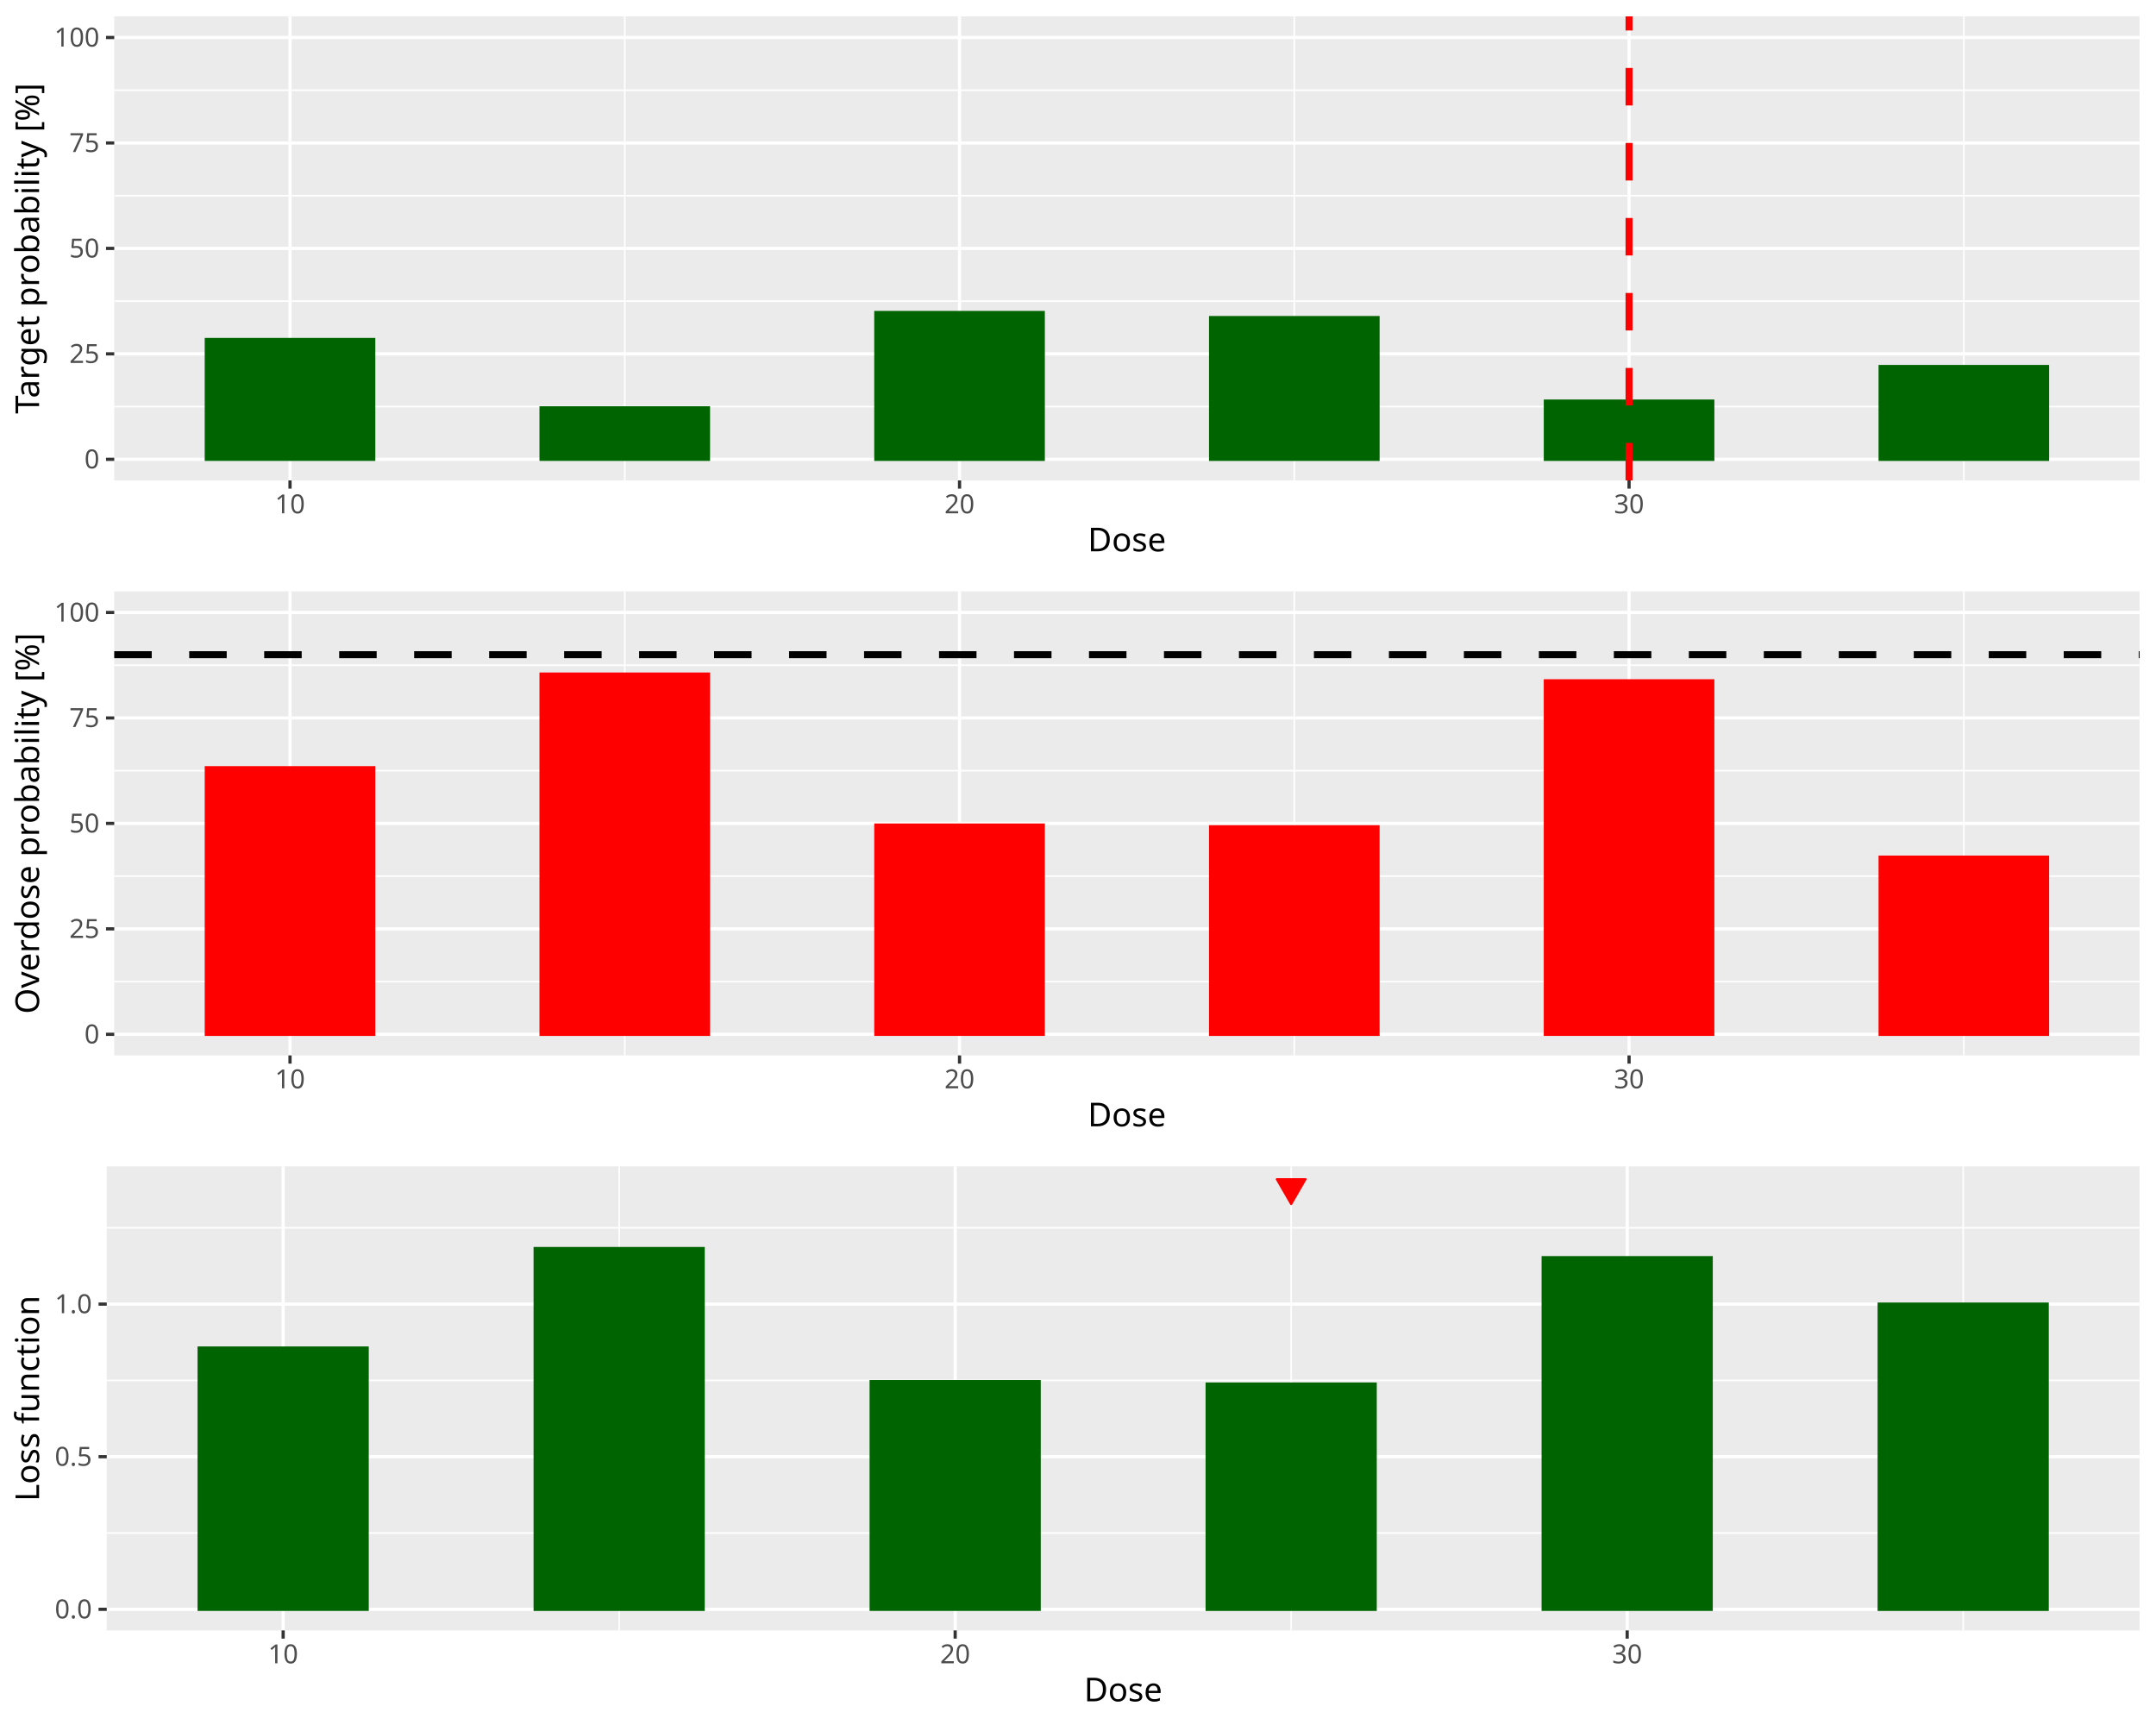
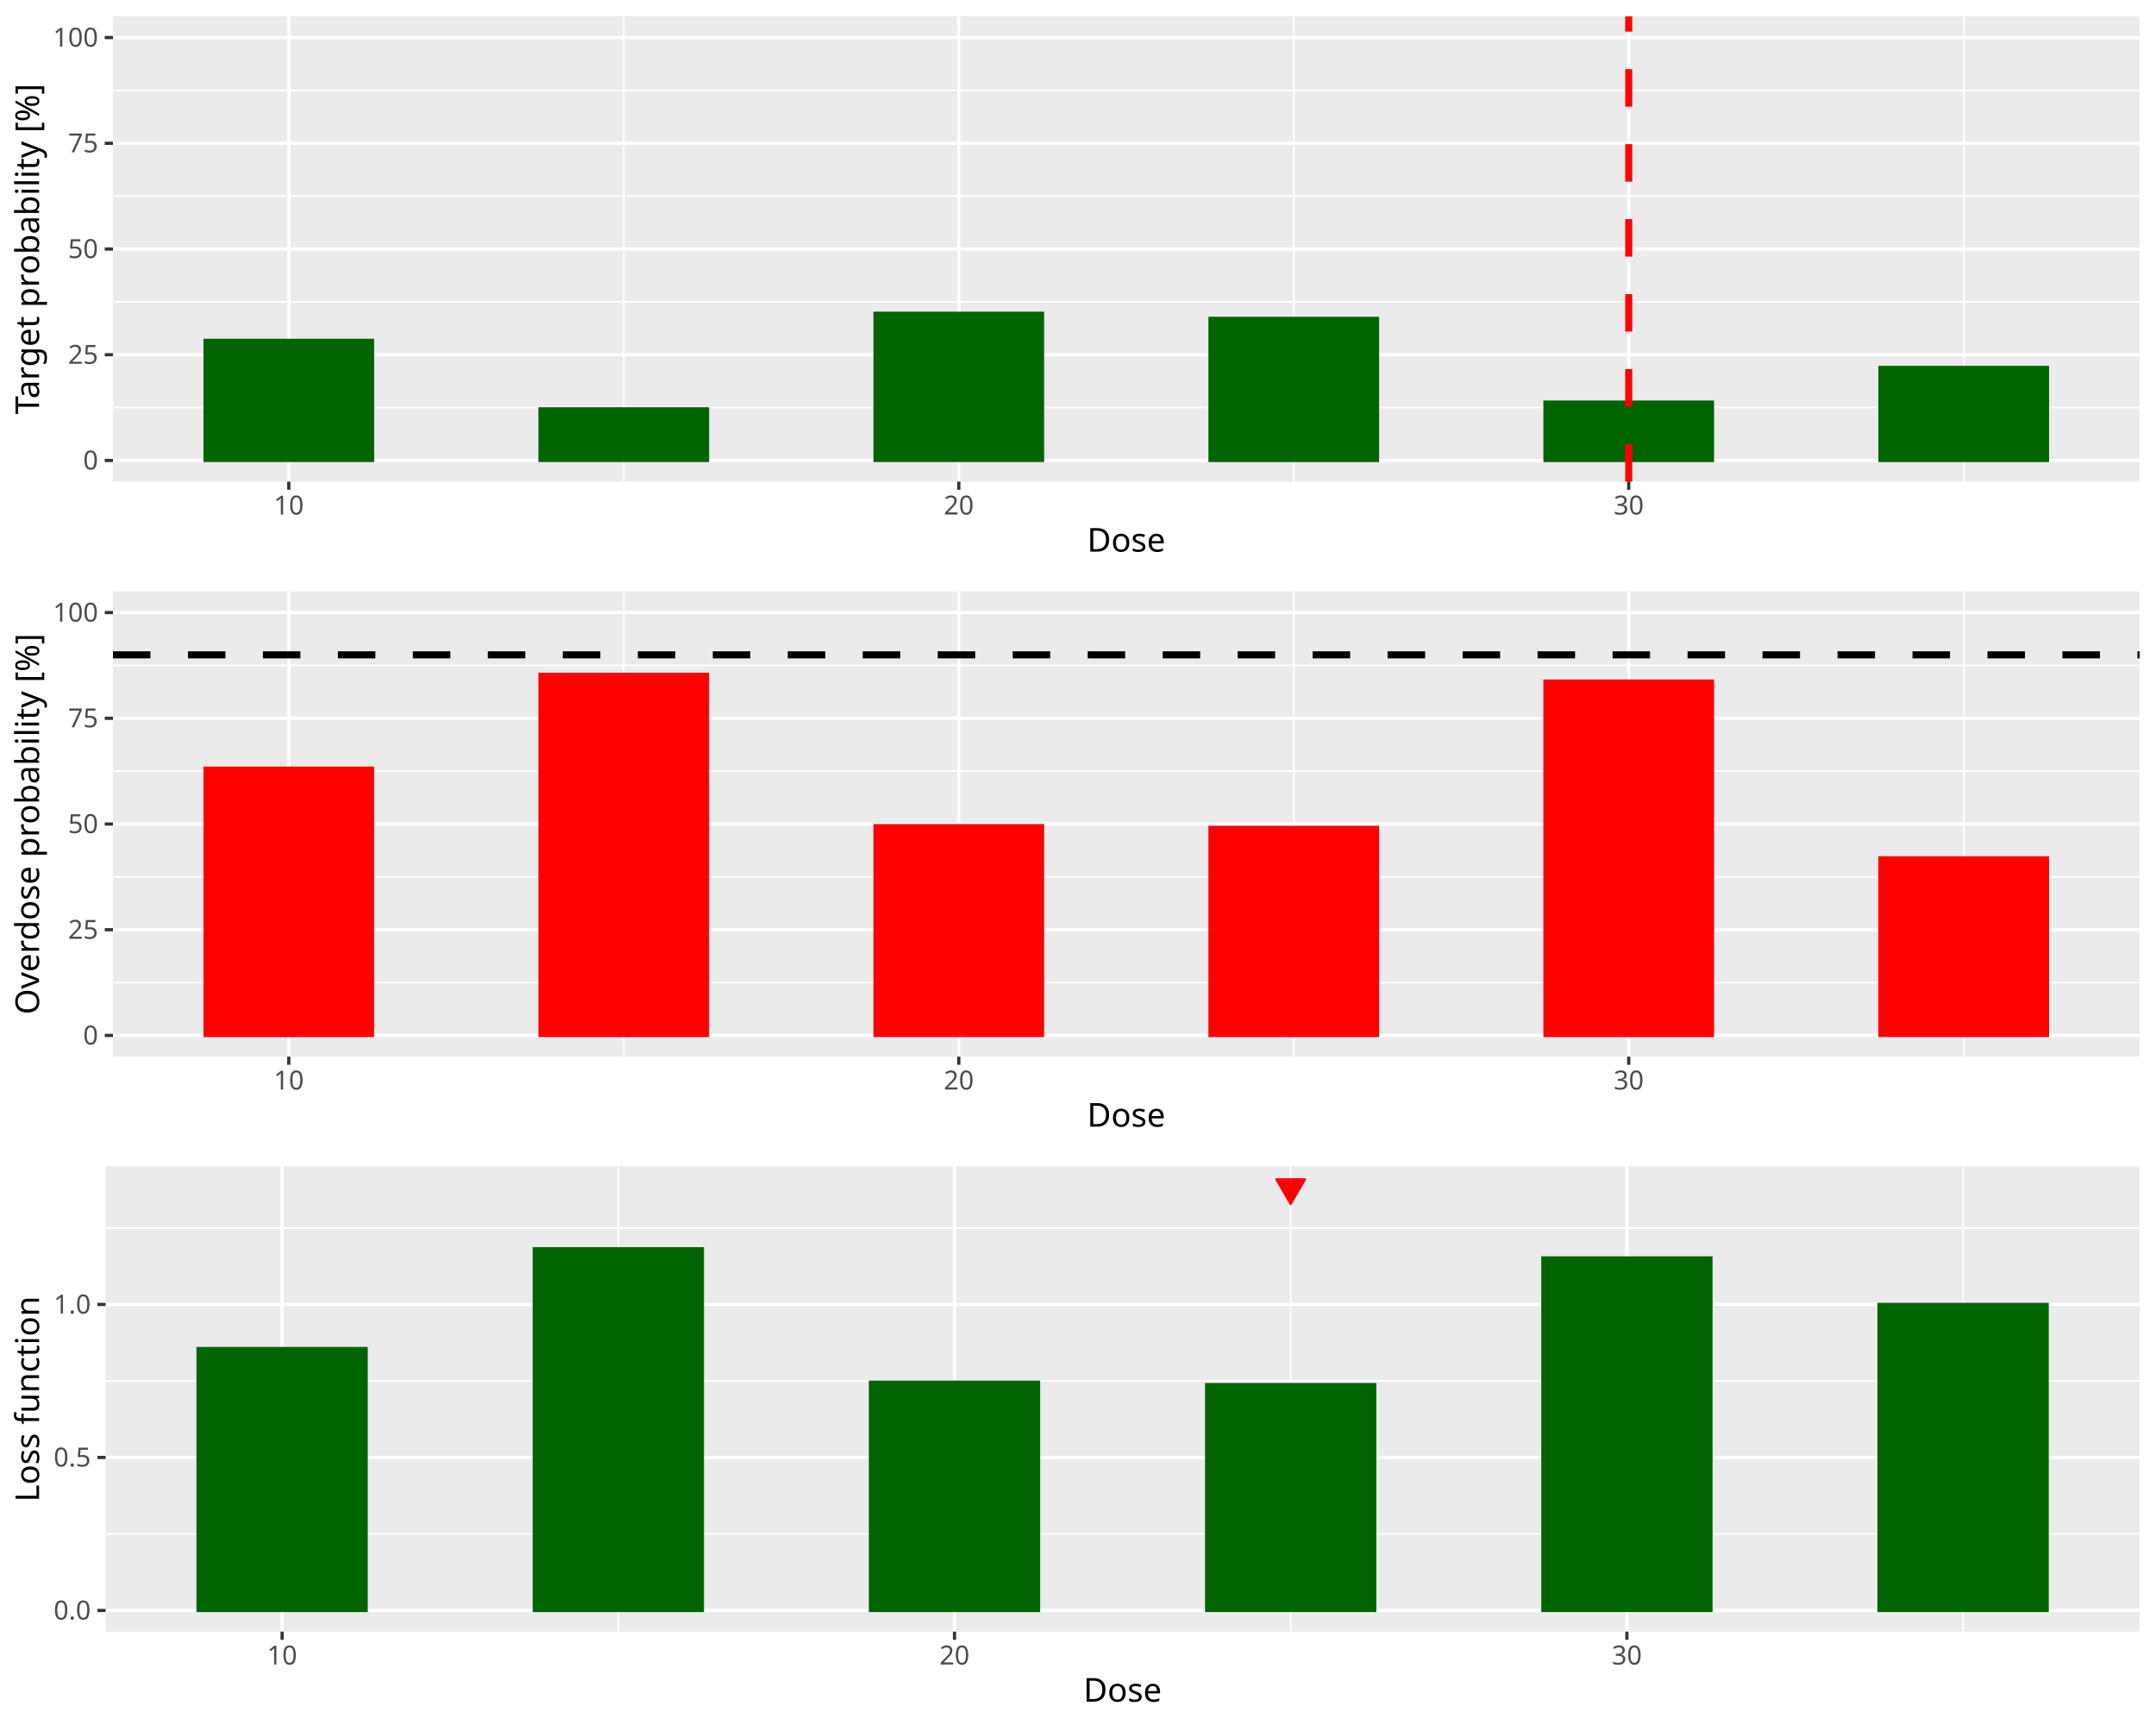
<svg xmlns="http://www.w3.org/2000/svg" class="svglite" data-engine-version="2.0" width="720.00pt" height="576.00pt" viewBox="0 0 720.00 576.00">
  <defs>
    <style type="text/css">
    .svglite line, .svglite polyline, .svglite polygon, .svglite path, .svglite rect, .svglite circle {
      fill: none;
      stroke: #000000;
      stroke-linecap: round;
      stroke-linejoin: round;
      stroke-miterlimit: 10.00;
    }
  </style>
  </defs>
  <rect width="100%" height="100%" style="stroke: none; fill: #FFFFFF;" />
  <defs>
    <clipPath id="cpMC4wMHw3MjAuMDB8MC4wMHw1NzYuMDA=">
      <rect x="0.00" y="0.00" width="720.00" height="576.00" />
    </clipPath>
  </defs>
  <g clip-path="url(#cpMC4wMHw3MjAuMDB8MC4wMHw1NzYuMDA=)">
</g>
  <defs>
    <clipPath id="cpMC4wMHw3MjAuMDB8MC4wMHwxOTIuMDA=">
-       <rect x="0" y="0.00" width="720.00" height="192.00" />
+       <rect x="0.00" y="0.00" width="720.00" height="192.00" />
    </clipPath>
  </defs>
  <g clip-path="url(#cpMC4wMHw3MjAuMDB8MC4wMHwxOTIuMDA=)">
-     <rect x="0" y="0" width="720.00" height="192.00" style="stroke-width: 1.07; stroke: #FFFFFF; fill: #FFFFFF;" />
+     <rect x="0.00" y="0" width="720.00" height="192.00" style="stroke-width: 1.07; stroke: #FFFFFF; fill: #FFFFFF;" />
  </g>
  <g clip-path="url(#cpMC4wMHw3MjAuMDB8MC4wMHw1NzYuMDA=)">
</g>
  <defs>
-     <clipPath id="cpMzguMTV8NzE0LjUyfDUuNDh8MTYwLjQy">
-       <rect x="38.15" y="5.48" width="676.37" height="154.94" />
+     <clipPath id="cpMzcuNzJ8NzE0LjUyfDUuNDh8MTYwLjgx">
+       <rect x="37.72" y="5.48" width="676.80" height="155.33" />
    </clipPath>
  </defs>
-   <g clip-path="url(#cpMzguMTV8NzE0LjUyfDUuNDh8MTYwLjQy)">
-     <rect x="38.15" y="5.48" width="676.37" height="154.94" style="stroke-width: 1.07; stroke: none; fill: #EBEBEB;" />
-     <polyline points="38.15,135.77 714.52,135.77 " style="stroke-width: 0.53; stroke: #FFFFFF; stroke-linecap: butt;" />
-     <polyline points="38.15,100.55 714.52,100.55 " style="stroke-width: 0.53; stroke: #FFFFFF; stroke-linecap: butt;" />
-     <polyline points="38.15,65.34 714.52,65.34 " style="stroke-width: 0.53; stroke: #FFFFFF; stroke-linecap: butt;" />
-     <polyline points="38.15,30.13 714.52,30.13 " style="stroke-width: 0.53; stroke: #FFFFFF; stroke-linecap: butt;" />
-     <polyline points="208.64,160.42 208.64,5.48 " style="stroke-width: 0.53; stroke: #FFFFFF; stroke-linecap: butt;" />
-     <polyline points="432.23,160.42 432.23,5.48 " style="stroke-width: 0.53; stroke: #FFFFFF; stroke-linecap: butt;" />
-     <polyline points="655.83,160.42 655.83,5.48 " style="stroke-width: 0.53; stroke: #FFFFFF; stroke-linecap: butt;" />
-     <polyline points="38.15,153.37 714.52,153.37 " style="stroke-width: 1.07; stroke: #FFFFFF; stroke-linecap: butt;" />
-     <polyline points="38.15,118.16 714.52,118.16 " style="stroke-width: 1.07; stroke: #FFFFFF; stroke-linecap: butt;" />
-     <polyline points="38.15,82.95 714.52,82.95 " style="stroke-width: 1.07; stroke: #FFFFFF; stroke-linecap: butt;" />
-     <polyline points="38.15,47.74 714.52,47.74 " style="stroke-width: 1.07; stroke: #FFFFFF; stroke-linecap: butt;" />
-     <polyline points="38.15,12.52 714.52,12.52 " style="stroke-width: 1.07; stroke: #FFFFFF; stroke-linecap: butt;" />
-     <polyline points="96.85,160.42 96.85,5.48 " style="stroke-width: 1.07; stroke: #FFFFFF; stroke-linecap: butt;" />
-     <polyline points="320.44,160.42 320.44,5.48 " style="stroke-width: 1.07; stroke: #FFFFFF; stroke-linecap: butt;" />
-     <polyline points="544.03,160.42 544.03,5.48 " style="stroke-width: 1.07; stroke: #FFFFFF; stroke-linecap: butt;" />
-     <rect x="68.90" y="113.37" width="55.90" height="40.00" style="stroke-width: 1.07; stroke: #006400; stroke-linecap: butt; stroke-linejoin: miter; fill: #006400;" />
-     <rect x="180.69" y="136.19" width="55.90" height="17.18" style="stroke-width: 1.07; stroke: #006400; stroke-linecap: butt; stroke-linejoin: miter; fill: #006400;" />
-     <rect x="292.49" y="104.36" width="55.90" height="49.02" style="stroke-width: 1.07; stroke: #006400; stroke-linecap: butt; stroke-linejoin: miter; fill: #006400;" />
-     <rect x="404.29" y="106.05" width="55.90" height="47.33" style="stroke-width: 1.07; stroke: #006400; stroke-linecap: butt; stroke-linejoin: miter; fill: #006400;" />
-     <rect x="516.08" y="133.94" width="55.90" height="19.44" style="stroke-width: 1.07; stroke: #006400; stroke-linecap: butt; stroke-linejoin: miter; fill: #006400;" />
-     <rect x="627.88" y="122.39" width="55.90" height="30.99" style="stroke-width: 1.07; stroke: #006400; stroke-linecap: butt; stroke-linejoin: miter; fill: #006400;" />
-     <line x1="544.03" y1="160.42" x2="544.03" y2="5.48" style="stroke-width: 2.35; stroke: #FF0000; stroke-dasharray: 12.52,12.52; stroke-linecap: butt;" />
+   <g clip-path="url(#cpMzcuNzJ8NzE0LjUyfDUuNDh8MTYwLjgx)">
+     <rect x="37.72" y="5.48" width="676.80" height="155.33" style="stroke-width: 1.07; stroke: none; fill: #EBEBEB;" />
+     <polyline points="37.72,136.10 714.52,136.10 " style="stroke-width: 0.53; stroke: #FFFFFF; stroke-linecap: butt;" />
+     <polyline points="37.72,100.80 714.52,100.80 " style="stroke-width: 0.53; stroke: #FFFFFF; stroke-linecap: butt;" />
+     <polyline points="37.72,65.49 714.52,65.49 " style="stroke-width: 0.53; stroke: #FFFFFF; stroke-linecap: butt;" />
+     <polyline points="37.72,30.19 714.52,30.19 " style="stroke-width: 0.53; stroke: #FFFFFF; stroke-linecap: butt;" />
+     <polyline points="208.32,160.81 208.32,5.48 " style="stroke-width: 0.53; stroke: #FFFFFF; stroke-linecap: butt;" />
+     <polyline points="432.05,160.81 432.05,5.48 " style="stroke-width: 0.53; stroke: #FFFFFF; stroke-linecap: butt;" />
+     <polyline points="655.79,160.81 655.79,5.48 " style="stroke-width: 0.53; stroke: #FFFFFF; stroke-linecap: butt;" />
+     <polyline points="37.72,153.75 714.52,153.75 " style="stroke-width: 1.07; stroke: #FFFFFF; stroke-linecap: butt;" />
+     <polyline points="37.72,118.45 714.52,118.45 " style="stroke-width: 1.07; stroke: #FFFFFF; stroke-linecap: butt;" />
+     <polyline points="37.72,83.15 714.52,83.15 " style="stroke-width: 1.07; stroke: #FFFFFF; stroke-linecap: butt;" />
+     <polyline points="37.72,47.84 714.52,47.84 " style="stroke-width: 1.07; stroke: #FFFFFF; stroke-linecap: butt;" />
+     <polyline points="37.72,12.54 714.52,12.54 " style="stroke-width: 1.07; stroke: #FFFFFF; stroke-linecap: butt;" />
+     <polyline points="96.45,160.81 96.45,5.48 " style="stroke-width: 1.07; stroke: #FFFFFF; stroke-linecap: butt;" />
+     <polyline points="320.19,160.81 320.19,5.48 " style="stroke-width: 1.07; stroke: #FFFFFF; stroke-linecap: butt;" />
+     <polyline points="543.92,160.81 543.92,5.48 " style="stroke-width: 1.07; stroke: #FFFFFF; stroke-linecap: butt;" />
+     <rect x="68.48" y="113.65" width="55.93" height="40.10" style="stroke-width: 1.07; stroke: #006400; stroke-linecap: butt; stroke-linejoin: miter; fill: #006400;" />
+     <rect x="180.35" y="136.52" width="55.93" height="17.23" style="stroke-width: 1.07; stroke: #006400; stroke-linecap: butt; stroke-linejoin: miter; fill: #006400;" />
+     <rect x="292.22" y="104.61" width="55.93" height="49.14" style="stroke-width: 1.07; stroke: #006400; stroke-linecap: butt; stroke-linejoin: miter; fill: #006400;" />
+     <rect x="404.09" y="106.31" width="55.93" height="47.45" style="stroke-width: 1.07; stroke: #006400; stroke-linecap: butt; stroke-linejoin: miter; fill: #006400;" />
+     <rect x="515.95" y="134.27" width="55.93" height="19.49" style="stroke-width: 1.07; stroke: #006400; stroke-linecap: butt; stroke-linejoin: miter; fill: #006400;" />
+     <rect x="627.82" y="122.69" width="55.93" height="31.07" style="stroke-width: 1.07; stroke: #006400; stroke-linecap: butt; stroke-linejoin: miter; fill: #006400;" />
+     <line x1="543.92" y1="160.81" x2="543.92" y2="5.48" style="stroke-width: 2.35; stroke: #FF0000; stroke-dasharray: 12.52,12.52; stroke-linecap: butt;" />
  </g>
  <g clip-path="url(#cpMC4wMHw3MjAuMDB8MC4wMHw1NzYuMDA=)">
-     <text x="33.22" y="156.40" text-anchor="end" style="font-size: 8.80px; fill: #4D4D4D; font-family: sans;" textLength="4.89px" lengthAdjust="spacingAndGlyphs">0</text>
-     <text x="33.22" y="121.19" text-anchor="end" style="font-size: 8.80px; fill: #4D4D4D; font-family: sans;" textLength="9.79px" lengthAdjust="spacingAndGlyphs">25</text>
-     <text x="33.22" y="85.98" text-anchor="end" style="font-size: 8.80px; fill: #4D4D4D; font-family: sans;" textLength="9.79px" lengthAdjust="spacingAndGlyphs">50</text>
-     <text x="33.22" y="50.76" text-anchor="end" style="font-size: 8.80px; fill: #4D4D4D; font-family: sans;" textLength="9.79px" lengthAdjust="spacingAndGlyphs">75</text>
-     <text x="33.22" y="15.55" text-anchor="end" style="font-size: 8.80px; fill: #4D4D4D; font-family: sans;" textLength="14.68px" lengthAdjust="spacingAndGlyphs">100</text>
-     <polyline points="35.41,153.37 38.15,153.37 " style="stroke-width: 1.07; stroke: #333333; stroke-linecap: butt;" />
-     <polyline points="35.41,118.16 38.15,118.16 " style="stroke-width: 1.07; stroke: #333333; stroke-linecap: butt;" />
-     <polyline points="35.41,82.95 38.15,82.95 " style="stroke-width: 1.07; stroke: #333333; stroke-linecap: butt;" />
-     <polyline points="35.41,47.74 38.15,47.74 " style="stroke-width: 1.07; stroke: #333333; stroke-linecap: butt;" />
-     <polyline points="35.41,12.52 38.15,12.52 " style="stroke-width: 1.07; stroke: #333333; stroke-linecap: butt;" />
-     <polyline points="96.85,163.16 96.85,160.42 " style="stroke-width: 1.07; stroke: #333333; stroke-linecap: butt;" />
-     <polyline points="320.44,163.16 320.44,160.42 " style="stroke-width: 1.07; stroke: #333333; stroke-linecap: butt;" />
-     <polyline points="544.03,163.16 544.03,160.42 " style="stroke-width: 1.07; stroke: #333333; stroke-linecap: butt;" />
-     <text x="96.85" y="171.40" text-anchor="middle" style="font-size: 8.80px; fill: #4D4D4D; font-family: sans;" textLength="9.79px" lengthAdjust="spacingAndGlyphs">10</text>
-     <text x="320.44" y="171.40" text-anchor="middle" style="font-size: 8.80px; fill: #4D4D4D; font-family: sans;" textLength="9.79px" lengthAdjust="spacingAndGlyphs">20</text>
-     <text x="544.03" y="171.40" text-anchor="middle" style="font-size: 8.80px; fill: #4D4D4D; font-family: sans;" textLength="9.79px" lengthAdjust="spacingAndGlyphs">30</text>
-     <text x="376.34" y="184.10" text-anchor="middle" style="font-size: 11.00px; font-family: sans;" textLength="25.69px" lengthAdjust="spacingAndGlyphs">Dose</text>
-     <text transform="translate(13.05,82.95) rotate(-90)" text-anchor="middle" style="font-size: 11.00px; font-family: sans;" textLength="103.94px" lengthAdjust="spacingAndGlyphs">Target probability [%]</text>
+     <text x="32.79" y="156.78" text-anchor="end" style="font-size: 8.80px; fill: #4D4D4D; font-family: sans;" textLength="4.89px" lengthAdjust="spacingAndGlyphs">0</text>
+     <text x="32.79" y="121.48" text-anchor="end" style="font-size: 8.80px; fill: #4D4D4D; font-family: sans;" textLength="9.79px" lengthAdjust="spacingAndGlyphs">25</text>
+     <text x="32.79" y="86.17" text-anchor="end" style="font-size: 8.80px; fill: #4D4D4D; font-family: sans;" textLength="9.79px" lengthAdjust="spacingAndGlyphs">50</text>
+     <text x="32.79" y="50.87" text-anchor="end" style="font-size: 8.80px; fill: #4D4D4D; font-family: sans;" textLength="9.79px" lengthAdjust="spacingAndGlyphs">75</text>
+     <text x="32.79" y="15.57" text-anchor="end" style="font-size: 8.80px; fill: #4D4D4D; font-family: sans;" textLength="14.68px" lengthAdjust="spacingAndGlyphs">100</text>
+     <polyline points="34.98,153.75 37.72,153.75 " style="stroke-width: 1.07; stroke: #333333; stroke-linecap: butt;" />
+     <polyline points="34.98,118.45 37.72,118.45 " style="stroke-width: 1.07; stroke: #333333; stroke-linecap: butt;" />
+     <polyline points="34.98,83.15 37.72,83.15 " style="stroke-width: 1.07; stroke: #333333; stroke-linecap: butt;" />
+     <polyline points="34.98,47.84 37.72,47.84 " style="stroke-width: 1.07; stroke: #333333; stroke-linecap: butt;" />
+     <polyline points="34.98,12.54 37.72,12.54 " style="stroke-width: 1.07; stroke: #333333; stroke-linecap: butt;" />
+     <polyline points="96.45,163.55 96.45,160.81 " style="stroke-width: 1.07; stroke: #333333; stroke-linecap: butt;" />
+     <polyline points="320.19,163.55 320.19,160.81 " style="stroke-width: 1.07; stroke: #333333; stroke-linecap: butt;" />
+     <polyline points="543.92,163.55 543.92,160.81 " style="stroke-width: 1.07; stroke: #333333; stroke-linecap: butt;" />
+     <text x="96.45" y="171.80" text-anchor="middle" style="font-size: 8.80px; fill: #4D4D4D; font-family: sans;" textLength="9.79px" lengthAdjust="spacingAndGlyphs">10</text>
+     <text x="320.19" y="171.80" text-anchor="middle" style="font-size: 8.80px; fill: #4D4D4D; font-family: sans;" textLength="9.79px" lengthAdjust="spacingAndGlyphs">20</text>
+     <text x="543.92" y="171.80" text-anchor="middle" style="font-size: 8.80px; fill: #4D4D4D; font-family: sans;" textLength="9.79px" lengthAdjust="spacingAndGlyphs">30</text>
+     <text x="376.12" y="184.21" text-anchor="middle" style="font-size: 11.00px; font-family: sans;" textLength="25.69px" lengthAdjust="spacingAndGlyphs">Dose</text>
+     <text transform="translate(13.05,83.15) rotate(-90)" text-anchor="middle" style="font-size: 11.00px; font-family: sans;" textLength="103.94px" lengthAdjust="spacingAndGlyphs">Target probability [%]</text>
  </g>
  <defs>
    <clipPath id="cpMC4wMHw3MjAuMDB8MTkyLjAwfDM4NC4wMA==">
-       <rect x="0" y="192.00" width="720.00" height="192.00" />
+       <rect x="0.00" y="192.00" width="720.00" height="192.00" />
    </clipPath>
  </defs>
  <g clip-path="url(#cpMC4wMHw3MjAuMDB8MTkyLjAwfDM4NC4wMA==)">
-     <rect x="0" y="192.00" width="720.00" height="192.00" style="stroke-width: 1.07; stroke: #FFFFFF; fill: #FFFFFF;" />
+     <rect x="0.00" y="192.00" width="720.00" height="192.00" style="stroke-width: 1.07; stroke: #FFFFFF; fill: #FFFFFF;" />
  </g>
  <g clip-path="url(#cpMC4wMHw3MjAuMDB8MC4wMHw1NzYuMDA=)">
</g>
  <defs>
-     <clipPath id="cpMzguMTV8NzE0LjUyfDE5Ny40OHwzNTIuNDI=">
-       <rect x="38.15" y="197.48" width="676.37" height="154.94" />
+     <clipPath id="cpMzcuNzJ8NzE0LjUyfDE5Ny40OHwzNTIuODE=">
+       <rect x="37.72" y="197.48" width="676.80" height="155.33" />
    </clipPath>
  </defs>
-   <g clip-path="url(#cpMzguMTV8NzE0LjUyfDE5Ny40OHwzNTIuNDI=)">
-     <rect x="38.15" y="197.48" width="676.37" height="154.94" style="stroke-width: 1.07; stroke: none; fill: #EBEBEB;" />
-     <polyline points="38.15,327.77 714.52,327.77 " style="stroke-width: 0.53; stroke: #FFFFFF; stroke-linecap: butt;" />
-     <polyline points="38.15,292.55 714.52,292.55 " style="stroke-width: 0.53; stroke: #FFFFFF; stroke-linecap: butt;" />
-     <polyline points="38.15,257.34 714.52,257.34 " style="stroke-width: 0.53; stroke: #FFFFFF; stroke-linecap: butt;" />
-     <polyline points="38.15,222.13 714.52,222.13 " style="stroke-width: 0.53; stroke: #FFFFFF; stroke-linecap: butt;" />
-     <polyline points="208.64,352.42 208.64,197.48 " style="stroke-width: 0.53; stroke: #FFFFFF; stroke-linecap: butt;" />
-     <polyline points="432.23,352.42 432.23,197.48 " style="stroke-width: 0.53; stroke: #FFFFFF; stroke-linecap: butt;" />
-     <polyline points="655.83,352.42 655.83,197.48 " style="stroke-width: 0.53; stroke: #FFFFFF; stroke-linecap: butt;" />
-     <polyline points="38.15,345.37 714.52,345.37 " style="stroke-width: 1.07; stroke: #FFFFFF; stroke-linecap: butt;" />
-     <polyline points="38.15,310.16 714.52,310.16 " style="stroke-width: 1.07; stroke: #FFFFFF; stroke-linecap: butt;" />
-     <polyline points="38.15,274.95 714.52,274.95 " style="stroke-width: 1.07; stroke: #FFFFFF; stroke-linecap: butt;" />
-     <polyline points="38.15,239.74 714.52,239.74 " style="stroke-width: 1.07; stroke: #FFFFFF; stroke-linecap: butt;" />
-     <polyline points="38.15,204.52 714.52,204.52 " style="stroke-width: 1.07; stroke: #FFFFFF; stroke-linecap: butt;" />
-     <polyline points="96.85,352.42 96.85,197.48 " style="stroke-width: 1.07; stroke: #FFFFFF; stroke-linecap: butt;" />
-     <polyline points="320.44,352.42 320.44,197.48 " style="stroke-width: 1.07; stroke: #FFFFFF; stroke-linecap: butt;" />
-     <polyline points="544.03,352.42 544.03,197.48 " style="stroke-width: 1.07; stroke: #FFFFFF; stroke-linecap: butt;" />
-     <rect x="68.90" y="256.36" width="55.90" height="89.02" style="stroke-width: 1.07; stroke: #FF0000; stroke-linecap: butt; stroke-linejoin: miter; fill: #FF0000;" />
-     <rect x="180.69" y="225.09" width="55.90" height="120.29" style="stroke-width: 1.07; stroke: #FF0000; stroke-linecap: butt; stroke-linejoin: miter; fill: #FF0000;" />
-     <rect x="292.49" y="275.51" width="55.90" height="69.86" style="stroke-width: 1.07; stroke: #FF0000; stroke-linecap: butt; stroke-linejoin: miter; fill: #FF0000;" />
-     <rect x="404.29" y="276.08" width="55.90" height="69.30" style="stroke-width: 1.07; stroke: #FF0000; stroke-linecap: butt; stroke-linejoin: miter; fill: #FF0000;" />
-     <rect x="516.08" y="227.34" width="55.90" height="118.03" style="stroke-width: 1.07; stroke: #FF0000; stroke-linecap: butt; stroke-linejoin: miter; fill: #FF0000;" />
-     <rect x="627.88" y="286.22" width="55.90" height="59.16" style="stroke-width: 1.07; stroke: #FF0000; stroke-linecap: butt; stroke-linejoin: miter; fill: #FF0000;" />
-     <line x1="38.15" y1="218.61" x2="714.52" y2="218.61" style="stroke-width: 2.35; stroke-dasharray: 12.52,12.52; stroke-linecap: butt;" />
+   <g clip-path="url(#cpMzcuNzJ8NzE0LjUyfDE5Ny40OHwzNTIuODE=)">
+     <rect x="37.72" y="197.48" width="676.80" height="155.33" style="stroke-width: 1.07; stroke: none; fill: #EBEBEB;" />
+     <polyline points="37.72,328.10 714.52,328.10 " style="stroke-width: 0.53; stroke: #FFFFFF; stroke-linecap: butt;" />
+     <polyline points="37.72,292.80 714.52,292.80 " style="stroke-width: 0.53; stroke: #FFFFFF; stroke-linecap: butt;" />
+     <polyline points="37.72,257.49 714.52,257.49 " style="stroke-width: 0.53; stroke: #FFFFFF; stroke-linecap: butt;" />
+     <polyline points="37.72,222.19 714.52,222.19 " style="stroke-width: 0.53; stroke: #FFFFFF; stroke-linecap: butt;" />
+     <polyline points="208.32,352.81 208.32,197.48 " style="stroke-width: 0.53; stroke: #FFFFFF; stroke-linecap: butt;" />
+     <polyline points="432.05,352.81 432.05,197.48 " style="stroke-width: 0.53; stroke: #FFFFFF; stroke-linecap: butt;" />
+     <polyline points="655.79,352.81 655.79,197.48 " style="stroke-width: 0.53; stroke: #FFFFFF; stroke-linecap: butt;" />
+     <polyline points="37.72,345.75 714.52,345.75 " style="stroke-width: 1.07; stroke: #FFFFFF; stroke-linecap: butt;" />
+     <polyline points="37.72,310.45 714.52,310.45 " style="stroke-width: 1.07; stroke: #FFFFFF; stroke-linecap: butt;" />
+     <polyline points="37.72,275.15 714.52,275.15 " style="stroke-width: 1.07; stroke: #FFFFFF; stroke-linecap: butt;" />
+     <polyline points="37.72,239.84 714.52,239.84 " style="stroke-width: 1.07; stroke: #FFFFFF; stroke-linecap: butt;" />
+     <polyline points="37.72,204.54 714.52,204.54 " style="stroke-width: 1.07; stroke: #FFFFFF; stroke-linecap: butt;" />
+     <polyline points="96.45,352.81 96.45,197.48 " style="stroke-width: 1.07; stroke: #FFFFFF; stroke-linecap: butt;" />
+     <polyline points="320.19,352.81 320.19,197.48 " style="stroke-width: 1.07; stroke: #FFFFFF; stroke-linecap: butt;" />
+     <polyline points="543.92,352.81 543.92,197.48 " style="stroke-width: 1.07; stroke: #FFFFFF; stroke-linecap: butt;" />
+     <rect x="68.48" y="256.51" width="55.93" height="89.25" style="stroke-width: 1.07; stroke: #FF0000; stroke-linecap: butt; stroke-linejoin: miter; fill: #FF0000;" />
+     <rect x="180.35" y="225.16" width="55.93" height="120.60" style="stroke-width: 1.07; stroke: #FF0000; stroke-linecap: butt; stroke-linejoin: miter; fill: #FF0000;" />
+     <rect x="292.22" y="275.71" width="55.93" height="70.04" style="stroke-width: 1.07; stroke: #FF0000; stroke-linecap: butt; stroke-linejoin: miter; fill: #FF0000;" />
+     <rect x="404.09" y="276.28" width="55.93" height="69.48" style="stroke-width: 1.07; stroke: #FF0000; stroke-linecap: butt; stroke-linejoin: miter; fill: #FF0000;" />
+     <rect x="515.95" y="227.42" width="55.93" height="118.34" style="stroke-width: 1.07; stroke: #FF0000; stroke-linecap: butt; stroke-linejoin: miter; fill: #FF0000;" />
+     <rect x="627.82" y="286.44" width="55.93" height="59.31" style="stroke-width: 1.07; stroke: #FF0000; stroke-linecap: butt; stroke-linejoin: miter; fill: #FF0000;" />
+     <line x1="37.72" y1="218.66" x2="714.52" y2="218.66" style="stroke-width: 2.35; stroke-dasharray: 12.52,12.52; stroke-linecap: butt;" />
  </g>
  <g clip-path="url(#cpMC4wMHw3MjAuMDB8MC4wMHw1NzYuMDA=)">
-     <text x="33.22" y="348.40" text-anchor="end" style="font-size: 8.80px; fill: #4D4D4D; font-family: sans;" textLength="4.89px" lengthAdjust="spacingAndGlyphs">0</text>
-     <text x="33.22" y="313.19" text-anchor="end" style="font-size: 8.80px; fill: #4D4D4D; font-family: sans;" textLength="9.79px" lengthAdjust="spacingAndGlyphs">25</text>
-     <text x="33.22" y="277.98" text-anchor="end" style="font-size: 8.80px; fill: #4D4D4D; font-family: sans;" textLength="9.79px" lengthAdjust="spacingAndGlyphs">50</text>
-     <text x="33.22" y="242.76" text-anchor="end" style="font-size: 8.80px; fill: #4D4D4D; font-family: sans;" textLength="9.79px" lengthAdjust="spacingAndGlyphs">75</text>
-     <text x="33.22" y="207.55" text-anchor="end" style="font-size: 8.80px; fill: #4D4D4D; font-family: sans;" textLength="14.68px" lengthAdjust="spacingAndGlyphs">100</text>
-     <polyline points="35.41,345.37 38.15,345.37 " style="stroke-width: 1.07; stroke: #333333; stroke-linecap: butt;" />
-     <polyline points="35.41,310.16 38.15,310.16 " style="stroke-width: 1.07; stroke: #333333; stroke-linecap: butt;" />
-     <polyline points="35.41,274.95 38.15,274.95 " style="stroke-width: 1.07; stroke: #333333; stroke-linecap: butt;" />
-     <polyline points="35.41,239.74 38.15,239.74 " style="stroke-width: 1.07; stroke: #333333; stroke-linecap: butt;" />
-     <polyline points="35.41,204.52 38.15,204.52 " style="stroke-width: 1.07; stroke: #333333; stroke-linecap: butt;" />
-     <polyline points="96.85,355.16 96.85,352.42 " style="stroke-width: 1.07; stroke: #333333; stroke-linecap: butt;" />
-     <polyline points="320.44,355.16 320.44,352.42 " style="stroke-width: 1.07; stroke: #333333; stroke-linecap: butt;" />
-     <polyline points="544.03,355.16 544.03,352.42 " style="stroke-width: 1.07; stroke: #333333; stroke-linecap: butt;" />
-     <text x="96.85" y="363.40" text-anchor="middle" style="font-size: 8.80px; fill: #4D4D4D; font-family: sans;" textLength="9.79px" lengthAdjust="spacingAndGlyphs">10</text>
-     <text x="320.44" y="363.40" text-anchor="middle" style="font-size: 8.80px; fill: #4D4D4D; font-family: sans;" textLength="9.79px" lengthAdjust="spacingAndGlyphs">20</text>
-     <text x="544.03" y="363.40" text-anchor="middle" style="font-size: 8.80px; fill: #4D4D4D; font-family: sans;" textLength="9.79px" lengthAdjust="spacingAndGlyphs">30</text>
-     <text x="376.34" y="376.10" text-anchor="middle" style="font-size: 11.00px; font-family: sans;" textLength="25.69px" lengthAdjust="spacingAndGlyphs">Dose</text>
-     <text transform="translate(13.05,274.95) rotate(-90)" text-anchor="middle" style="font-size: 11.00px; font-family: sans;" textLength="119.85px" lengthAdjust="spacingAndGlyphs">Overdose probability [%]</text>
+     <text x="32.79" y="348.78" text-anchor="end" style="font-size: 8.80px; fill: #4D4D4D; font-family: sans;" textLength="4.89px" lengthAdjust="spacingAndGlyphs">0</text>
+     <text x="32.79" y="313.48" text-anchor="end" style="font-size: 8.80px; fill: #4D4D4D; font-family: sans;" textLength="9.79px" lengthAdjust="spacingAndGlyphs">25</text>
+     <text x="32.79" y="278.17" text-anchor="end" style="font-size: 8.80px; fill: #4D4D4D; font-family: sans;" textLength="9.79px" lengthAdjust="spacingAndGlyphs">50</text>
+     <text x="32.79" y="242.87" text-anchor="end" style="font-size: 8.80px; fill: #4D4D4D; font-family: sans;" textLength="9.79px" lengthAdjust="spacingAndGlyphs">75</text>
+     <text x="32.79" y="207.57" text-anchor="end" style="font-size: 8.80px; fill: #4D4D4D; font-family: sans;" textLength="14.68px" lengthAdjust="spacingAndGlyphs">100</text>
+     <polyline points="34.98,345.75 37.72,345.75 " style="stroke-width: 1.07; stroke: #333333; stroke-linecap: butt;" />
+     <polyline points="34.98,310.45 37.72,310.45 " style="stroke-width: 1.07; stroke: #333333; stroke-linecap: butt;" />
+     <polyline points="34.98,275.15 37.72,275.15 " style="stroke-width: 1.07; stroke: #333333; stroke-linecap: butt;" />
+     <polyline points="34.98,239.84 37.72,239.84 " style="stroke-width: 1.07; stroke: #333333; stroke-linecap: butt;" />
+     <polyline points="34.98,204.54 37.72,204.54 " style="stroke-width: 1.07; stroke: #333333; stroke-linecap: butt;" />
+     <polyline points="96.45,355.55 96.45,352.81 " style="stroke-width: 1.07; stroke: #333333; stroke-linecap: butt;" />
+     <polyline points="320.19,355.55 320.19,352.81 " style="stroke-width: 1.07; stroke: #333333; stroke-linecap: butt;" />
+     <polyline points="543.92,355.55 543.92,352.81 " style="stroke-width: 1.07; stroke: #333333; stroke-linecap: butt;" />
+     <text x="96.45" y="363.80" text-anchor="middle" style="font-size: 8.80px; fill: #4D4D4D; font-family: sans;" textLength="9.79px" lengthAdjust="spacingAndGlyphs">10</text>
+     <text x="320.19" y="363.80" text-anchor="middle" style="font-size: 8.80px; fill: #4D4D4D; font-family: sans;" textLength="9.79px" lengthAdjust="spacingAndGlyphs">20</text>
+     <text x="543.92" y="363.80" text-anchor="middle" style="font-size: 8.80px; fill: #4D4D4D; font-family: sans;" textLength="9.79px" lengthAdjust="spacingAndGlyphs">30</text>
+     <text x="376.12" y="376.21" text-anchor="middle" style="font-size: 11.00px; font-family: sans;" textLength="25.69px" lengthAdjust="spacingAndGlyphs">Dose</text>
+     <text transform="translate(13.05,275.15) rotate(-90)" text-anchor="middle" style="font-size: 11.00px; font-family: sans;" textLength="119.85px" lengthAdjust="spacingAndGlyphs">Overdose probability [%]</text>
  </g>
  <defs>
    <clipPath id="cpMC4wMHw3MjAuMDB8Mzg0LjAwfDU3Ni4wMA==">
-       <rect x="0" y="384.00" width="720.00" height="192.00" />
+       <rect x="0.00" y="384.00" width="720.00" height="192.00" />
    </clipPath>
  </defs>
  <g clip-path="url(#cpMC4wMHw3MjAuMDB8Mzg0LjAwfDU3Ni4wMA==)">
-     <rect x="0" y="384.00" width="720.00" height="192.00" style="stroke-width: 1.07; stroke: #FFFFFF; fill: #FFFFFF;" />
+     <rect x="0.00" y="384.00" width="720.00" height="192.00" style="stroke-width: 1.07; stroke: #FFFFFF; fill: #FFFFFF;" />
  </g>
  <g clip-path="url(#cpMC4wMHw3MjAuMDB8MC4wMHw1NzYuMDA=)">
</g>
  <defs>
-     <clipPath id="cpMzUuNjV8NzE0LjUyfDM4OS40OHw1NDQuNDI=">
-       <rect x="35.65" y="389.48" width="678.87" height="154.94" />
+     <clipPath id="cpMzUuMjd8NzE0LjUyfDM4OS40OHw1NDQuODE=">
+       <rect x="35.27" y="389.48" width="679.25" height="155.33" />
    </clipPath>
  </defs>
-   <g clip-path="url(#cpMzUuNjV8NzE0LjUyfDM4OS40OHw1NDQuNDI=)">
-     <rect x="35.65" y="389.48" width="678.87" height="154.94" style="stroke-width: 1.07; stroke: none; fill: #EBEBEB;" />
-     <polyline points="35.65,511.89 714.52,511.89 " style="stroke-width: 0.53; stroke: #FFFFFF; stroke-linecap: butt;" />
-     <polyline points="35.65,460.94 714.52,460.94 " style="stroke-width: 0.53; stroke: #FFFFFF; stroke-linecap: butt;" />
-     <polyline points="35.65,409.98 714.52,409.98 " style="stroke-width: 0.53; stroke: #FFFFFF; stroke-linecap: butt;" />
-     <polyline points="206.77,544.42 206.77,389.48 " style="stroke-width: 0.53; stroke: #FFFFFF; stroke-linecap: butt;" />
-     <polyline points="431.19,544.42 431.19,389.48 " style="stroke-width: 0.53; stroke: #FFFFFF; stroke-linecap: butt;" />
-     <polyline points="655.61,544.42 655.61,389.48 " style="stroke-width: 0.53; stroke: #FFFFFF; stroke-linecap: butt;" />
-     <polyline points="35.65,537.37 714.52,537.37 " style="stroke-width: 1.07; stroke: #FFFFFF; stroke-linecap: butt;" />
-     <polyline points="35.65,486.41 714.52,486.41 " style="stroke-width: 1.07; stroke: #FFFFFF; stroke-linecap: butt;" />
-     <polyline points="35.65,435.46 714.52,435.46 " style="stroke-width: 1.07; stroke: #FFFFFF; stroke-linecap: butt;" />
-     <polyline points="94.56,544.42 94.56,389.48 " style="stroke-width: 1.07; stroke: #FFFFFF; stroke-linecap: butt;" />
-     <polyline points="318.98,544.42 318.98,389.48 " style="stroke-width: 1.07; stroke: #FFFFFF; stroke-linecap: butt;" />
-     <polyline points="543.40,544.42 543.40,389.48 " style="stroke-width: 1.07; stroke: #FFFFFF; stroke-linecap: butt;" />
-     <rect x="66.51" y="450.13" width="56.10" height="87.24" style="stroke-width: 1.07; stroke: #006400; stroke-linecap: butt; stroke-linejoin: miter; fill: #006400;" />
-     <rect x="178.72" y="416.91" width="56.10" height="120.47" style="stroke-width: 1.07; stroke: #006400; stroke-linecap: butt; stroke-linejoin: miter; fill: #006400;" />
-     <rect x="290.93" y="461.34" width="56.10" height="76.03" style="stroke-width: 1.07; stroke: #006400; stroke-linecap: butt; stroke-linejoin: miter; fill: #006400;" />
-     <rect x="403.14" y="462.16" width="56.10" height="75.22" style="stroke-width: 1.07; stroke: #006400; stroke-linecap: butt; stroke-linejoin: miter; fill: #006400;" />
-     <rect x="515.35" y="419.96" width="56.10" height="117.41" style="stroke-width: 1.07; stroke: #006400; stroke-linecap: butt; stroke-linejoin: miter; fill: #006400;" />
-     <rect x="627.56" y="435.46" width="56.10" height="101.92" style="stroke-width: 1.07; stroke: #006400; stroke-linecap: butt; stroke-linejoin: miter; fill: #006400;" />
-     <polygon points="431.19,402.05 435.98,393.76 426.40,393.76 " style="stroke-width: 0.71; stroke: #FF0000; fill: #FF0000;" />
+   <g clip-path="url(#cpMzUuMjd8NzE0LjUyfDM4OS40OHw1NDQuODE=)">
+     <rect x="35.27" y="389.48" width="679.25" height="155.33" style="stroke-width: 1.07; stroke: none; fill: #EBEBEB;" />
+     <polyline points="35.27,512.21 714.52,512.21 " style="stroke-width: 0.53; stroke: #FFFFFF; stroke-linecap: butt;" />
+     <polyline points="35.27,461.12 714.52,461.12 " style="stroke-width: 0.53; stroke: #FFFFFF; stroke-linecap: butt;" />
+     <polyline points="35.27,410.03 714.52,410.03 " style="stroke-width: 0.53; stroke: #FFFFFF; stroke-linecap: butt;" />
+     <polyline points="206.49,544.81 206.49,389.48 " style="stroke-width: 0.53; stroke: #FFFFFF; stroke-linecap: butt;" />
+     <polyline points="431.03,544.81 431.03,389.48 " style="stroke-width: 0.53; stroke: #FFFFFF; stroke-linecap: butt;" />
+     <polyline points="655.58,544.81 655.58,389.48 " style="stroke-width: 0.53; stroke: #FFFFFF; stroke-linecap: butt;" />
+     <polyline points="35.27,537.75 714.52,537.75 " style="stroke-width: 1.07; stroke: #FFFFFF; stroke-linecap: butt;" />
+     <polyline points="35.27,486.66 714.52,486.66 " style="stroke-width: 1.07; stroke: #FFFFFF; stroke-linecap: butt;" />
+     <polyline points="35.27,435.57 714.52,435.57 " style="stroke-width: 1.07; stroke: #FFFFFF; stroke-linecap: butt;" />
+     <polyline points="94.21,544.81 94.21,389.48 " style="stroke-width: 1.07; stroke: #FFFFFF; stroke-linecap: butt;" />
+     <polyline points="318.76,544.81 318.76,389.48 " style="stroke-width: 1.07; stroke: #FFFFFF; stroke-linecap: butt;" />
+     <polyline points="543.30,544.81 543.30,389.48 " style="stroke-width: 1.07; stroke: #FFFFFF; stroke-linecap: butt;" />
+     <rect x="66.14" y="450.29" width="56.14" height="87.47" style="stroke-width: 1.07; stroke: #006400; stroke-linecap: butt; stroke-linejoin: miter; fill: #006400;" />
+     <rect x="178.42" y="416.98" width="56.14" height="120.78" style="stroke-width: 1.07; stroke: #006400; stroke-linecap: butt; stroke-linejoin: miter; fill: #006400;" />
+     <rect x="290.69" y="461.53" width="56.14" height="76.23" style="stroke-width: 1.07; stroke: #006400; stroke-linecap: butt; stroke-linejoin: miter; fill: #006400;" />
+     <rect x="402.96" y="462.34" width="56.14" height="75.41" style="stroke-width: 1.07; stroke: #006400; stroke-linecap: butt; stroke-linejoin: miter; fill: #006400;" />
+     <rect x="515.24" y="420.04" width="56.14" height="117.71" style="stroke-width: 1.07; stroke: #006400; stroke-linecap: butt; stroke-linejoin: miter; fill: #006400;" />
+     <rect x="627.51" y="435.57" width="56.14" height="102.18" style="stroke-width: 1.07; stroke: #006400; stroke-linecap: butt; stroke-linejoin: miter; fill: #006400;" />
+     <polygon points="431.03,402.07 435.82,393.78 426.24,393.78 " style="stroke-width: 0.71; stroke: #FF0000; fill: #FF0000;" />
  </g>
  <g clip-path="url(#cpMC4wMHw3MjAuMDB8MC4wMHw1NzYuMDA=)">
-     <text x="30.72" y="540.40" text-anchor="end" style="font-size: 8.80px; fill: #4D4D4D; font-family: sans;" textLength="12.23px" lengthAdjust="spacingAndGlyphs">0.0</text>
-     <text x="30.72" y="489.44" text-anchor="end" style="font-size: 8.80px; fill: #4D4D4D; font-family: sans;" textLength="12.23px" lengthAdjust="spacingAndGlyphs">0.5</text>
-     <text x="30.72" y="438.48" text-anchor="end" style="font-size: 8.80px; fill: #4D4D4D; font-family: sans;" textLength="12.23px" lengthAdjust="spacingAndGlyphs">1.0</text>
-     <polyline points="32.91,537.37 35.65,537.37 " style="stroke-width: 1.07; stroke: #333333; stroke-linecap: butt;" />
-     <polyline points="32.91,486.41 35.65,486.41 " style="stroke-width: 1.07; stroke: #333333; stroke-linecap: butt;" />
-     <polyline points="32.91,435.46 35.65,435.46 " style="stroke-width: 1.07; stroke: #333333; stroke-linecap: butt;" />
-     <polyline points="94.56,547.16 94.56,544.42 " style="stroke-width: 1.07; stroke: #333333; stroke-linecap: butt;" />
-     <polyline points="318.98,547.16 318.98,544.42 " style="stroke-width: 1.07; stroke: #333333; stroke-linecap: butt;" />
-     <polyline points="543.40,547.16 543.40,544.42 " style="stroke-width: 1.07; stroke: #333333; stroke-linecap: butt;" />
-     <text x="94.56" y="555.40" text-anchor="middle" style="font-size: 8.80px; fill: #4D4D4D; font-family: sans;" textLength="9.79px" lengthAdjust="spacingAndGlyphs">10</text>
-     <text x="318.98" y="555.40" text-anchor="middle" style="font-size: 8.80px; fill: #4D4D4D; font-family: sans;" textLength="9.79px" lengthAdjust="spacingAndGlyphs">20</text>
-     <text x="543.40" y="555.40" text-anchor="middle" style="font-size: 8.80px; fill: #4D4D4D; font-family: sans;" textLength="9.79px" lengthAdjust="spacingAndGlyphs">30</text>
-     <text x="375.09" y="568.10" text-anchor="middle" style="font-size: 11.00px; font-family: sans;" textLength="25.69px" lengthAdjust="spacingAndGlyphs">Dose</text>
-     <text transform="translate(13.05,466.95) rotate(-90)" text-anchor="middle" style="font-size: 11.00px; font-family: sans;" textLength="64.83px" lengthAdjust="spacingAndGlyphs">Loss function</text>
+     <text x="30.34" y="540.78" text-anchor="end" style="font-size: 8.80px; fill: #4D4D4D; font-family: sans;" textLength="12.23px" lengthAdjust="spacingAndGlyphs">0.0</text>
+     <text x="30.34" y="489.69" text-anchor="end" style="font-size: 8.80px; fill: #4D4D4D; font-family: sans;" textLength="12.23px" lengthAdjust="spacingAndGlyphs">0.5</text>
+     <text x="30.34" y="438.60" text-anchor="end" style="font-size: 8.80px; fill: #4D4D4D; font-family: sans;" textLength="12.23px" lengthAdjust="spacingAndGlyphs">1.0</text>
+     <polyline points="32.53,537.75 35.27,537.75 " style="stroke-width: 1.07; stroke: #333333; stroke-linecap: butt;" />
+     <polyline points="32.53,486.66 35.27,486.66 " style="stroke-width: 1.07; stroke: #333333; stroke-linecap: butt;" />
+     <polyline points="32.53,435.57 35.27,435.57 " style="stroke-width: 1.07; stroke: #333333; stroke-linecap: butt;" />
+     <polyline points="94.21,547.55 94.21,544.81 " style="stroke-width: 1.07; stroke: #333333; stroke-linecap: butt;" />
+     <polyline points="318.76,547.55 318.76,544.81 " style="stroke-width: 1.07; stroke: #333333; stroke-linecap: butt;" />
+     <polyline points="543.30,547.55 543.30,544.81 " style="stroke-width: 1.07; stroke: #333333; stroke-linecap: butt;" />
+     <text x="94.21" y="555.80" text-anchor="middle" style="font-size: 8.80px; fill: #4D4D4D; font-family: sans;" textLength="9.79px" lengthAdjust="spacingAndGlyphs">10</text>
+     <text x="318.76" y="555.80" text-anchor="middle" style="font-size: 8.80px; fill: #4D4D4D; font-family: sans;" textLength="9.79px" lengthAdjust="spacingAndGlyphs">20</text>
+     <text x="543.30" y="555.80" text-anchor="middle" style="font-size: 8.80px; fill: #4D4D4D; font-family: sans;" textLength="9.79px" lengthAdjust="spacingAndGlyphs">30</text>
+     <text x="374.89" y="568.21" text-anchor="middle" style="font-size: 11.00px; font-family: sans;" textLength="25.69px" lengthAdjust="spacingAndGlyphs">Dose</text>
+     <text transform="translate(13.05,467.15) rotate(-90)" text-anchor="middle" style="font-size: 11.00px; font-family: sans;" textLength="64.83px" lengthAdjust="spacingAndGlyphs">Loss function</text>
  </g>
</svg>
